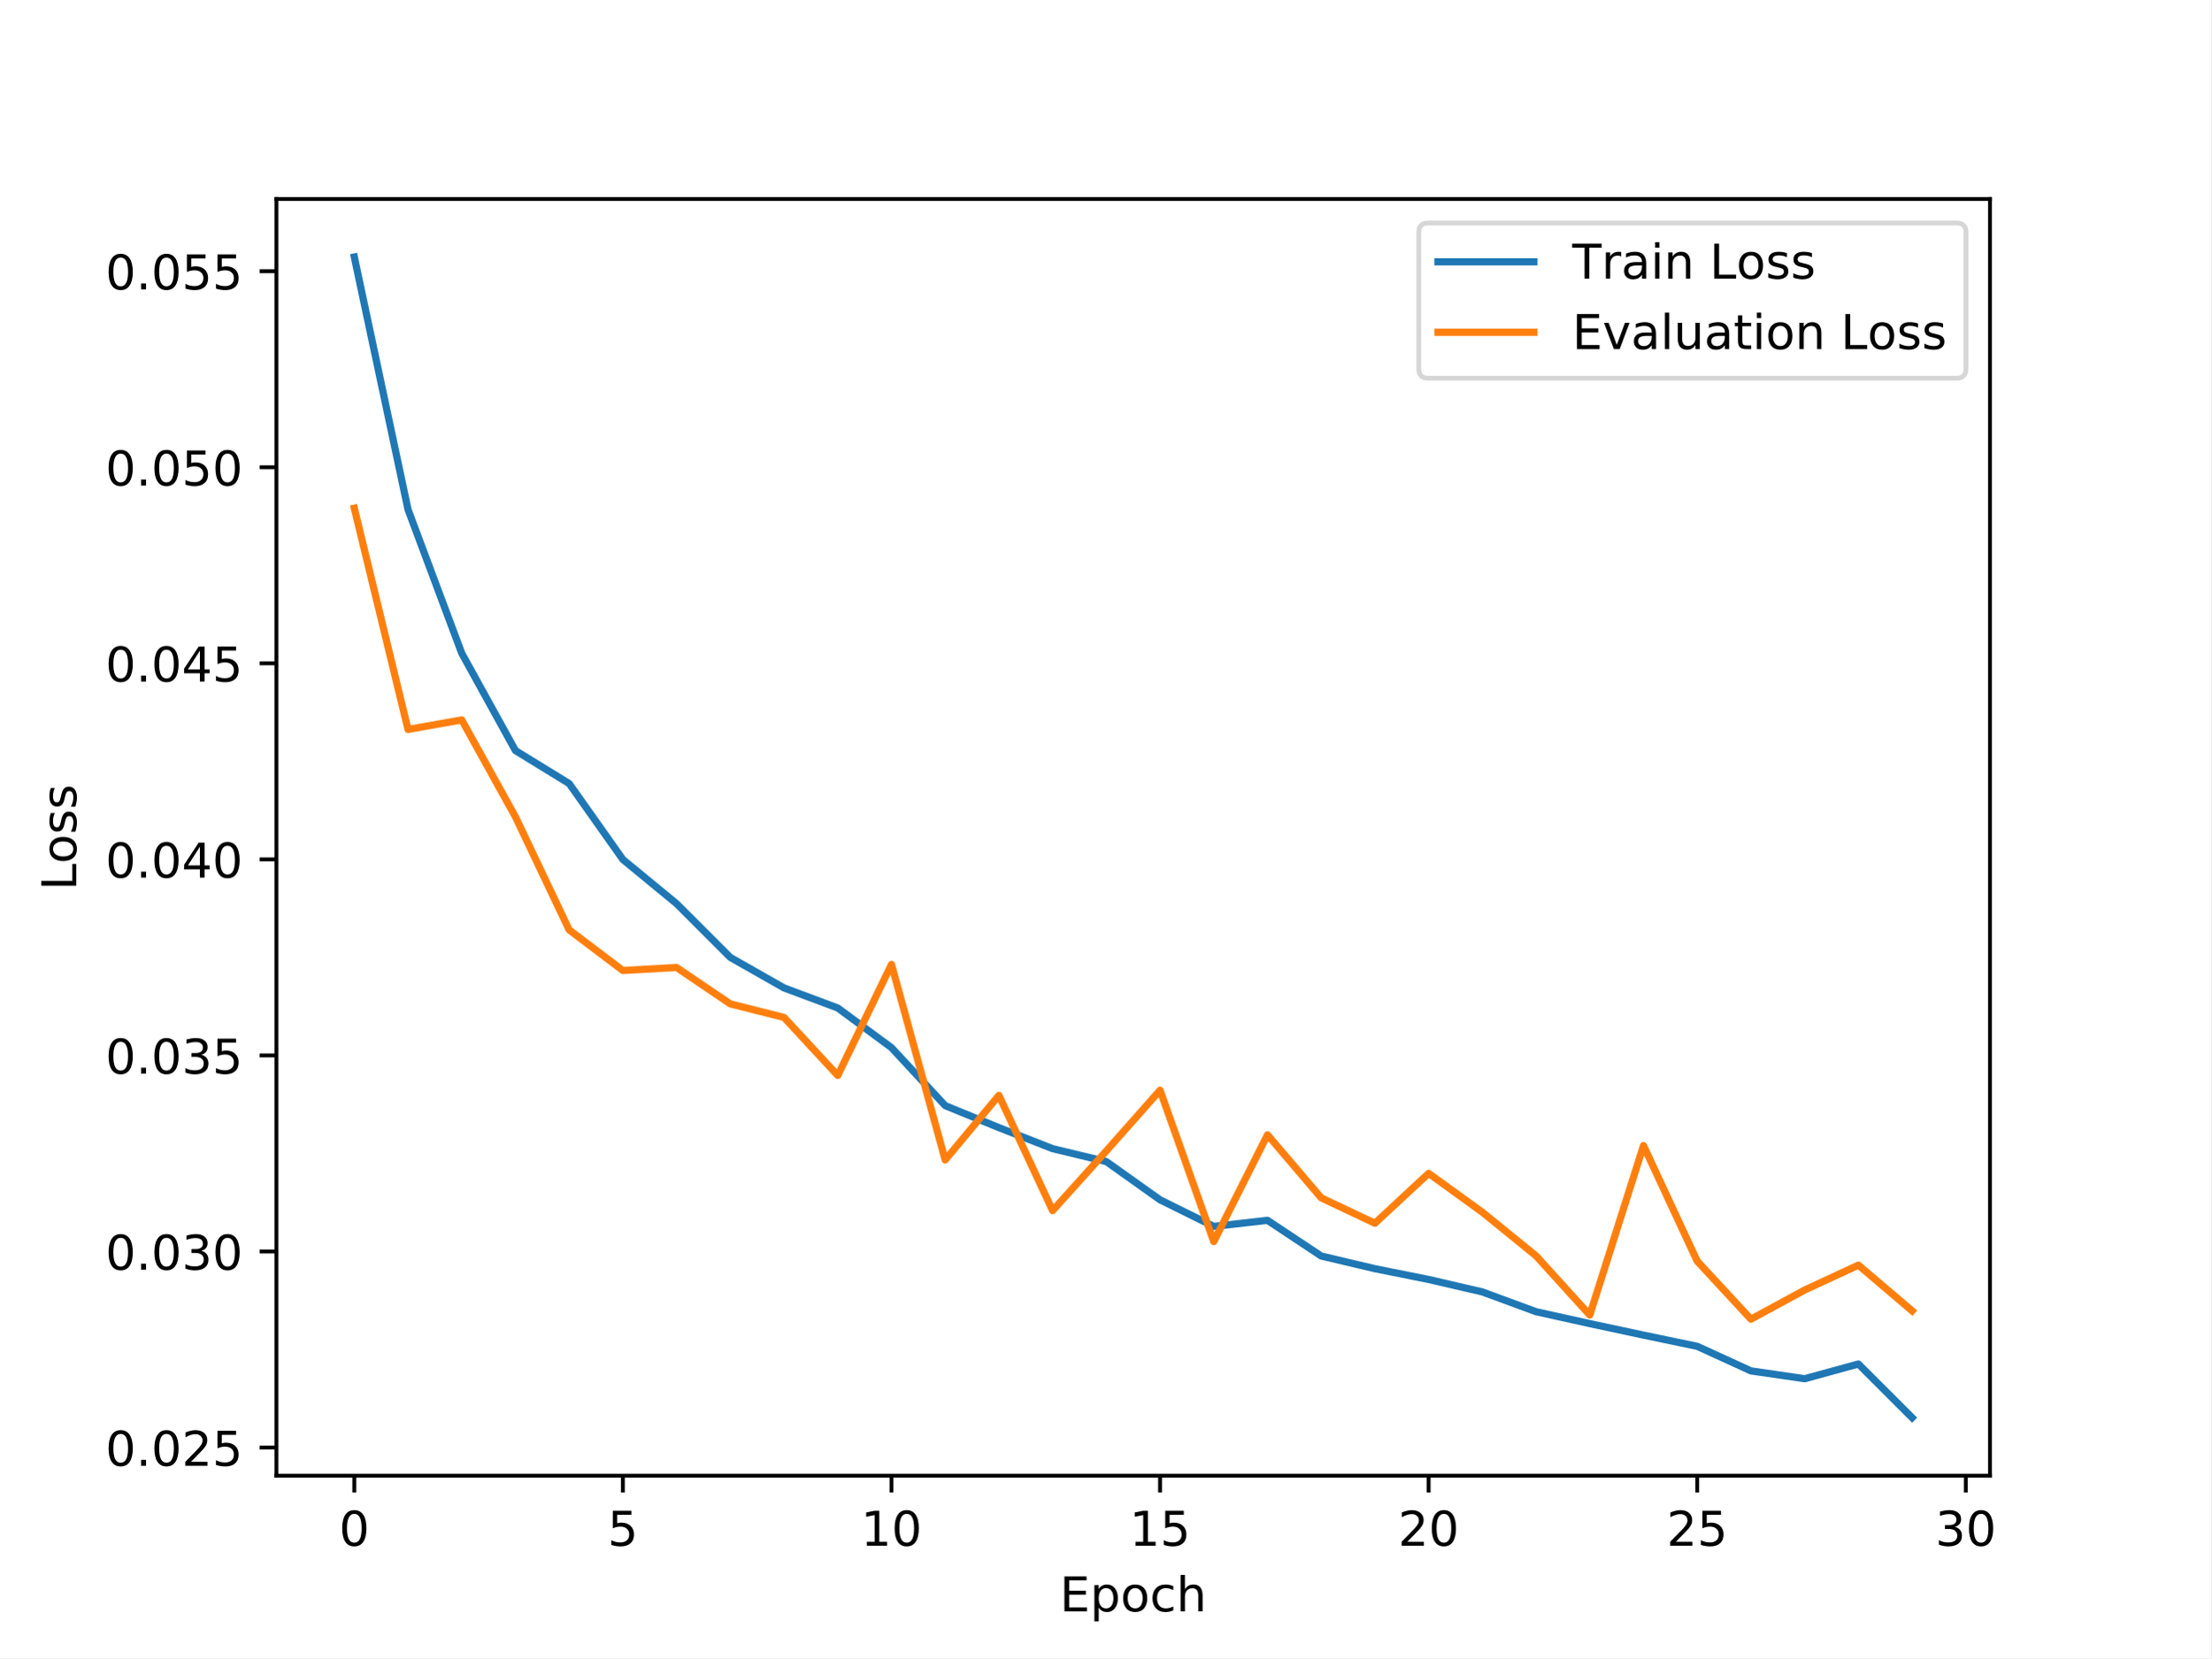
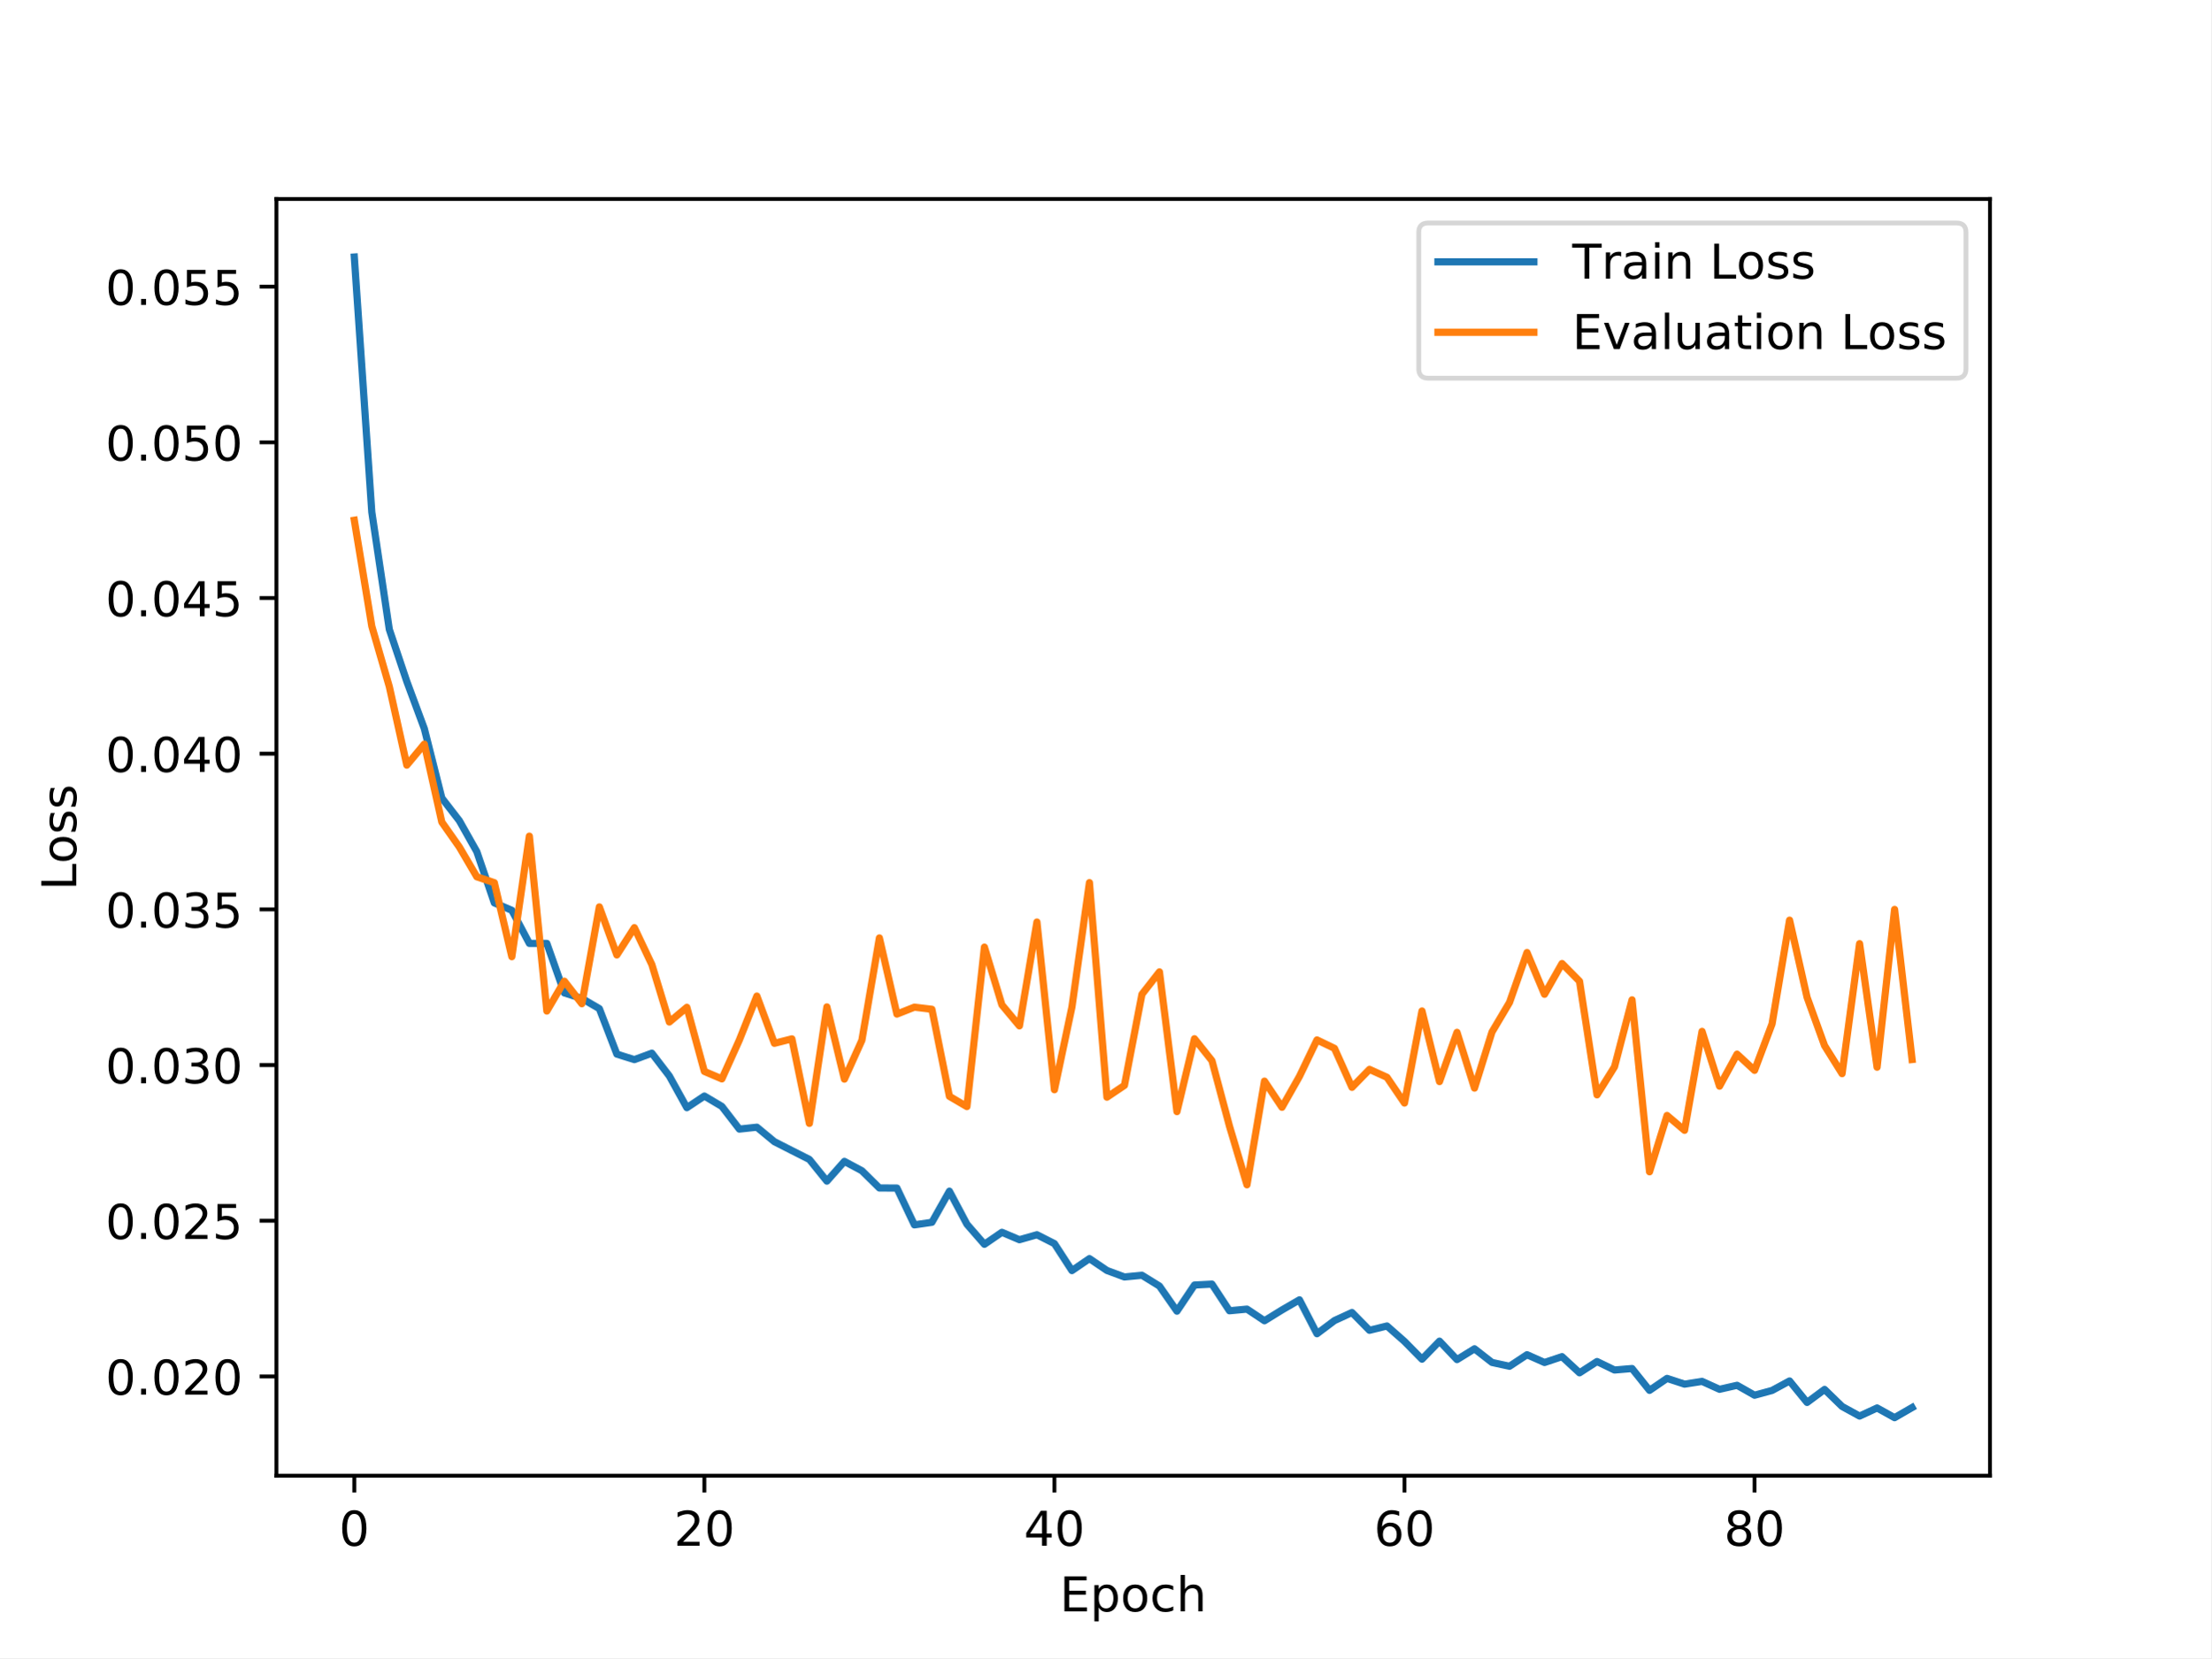
<svg xmlns="http://www.w3.org/2000/svg" xmlns:xlink="http://www.w3.org/1999/xlink" height="345.6pt" version="1.1" viewBox="0 0 460.8 345.6" width="460.8pt">
  <defs>
    <style type="text/css">
*{stroke-linecap:butt;stroke-linejoin:round;}
  </style>
  </defs>
  <g id="figure_1">
    <g id="patch_1">
      <path d="M 0 345.6  L 460.8 345.6  L 460.8 0  L 0 0  z " style="fill:#ffffff;" />
    </g>
    <g id="axes_1">
      <g id="patch_2">
        <path d="M 57.6 307.584  L 414.72 307.584  L 414.72 41.472  L 57.6 41.472  z " style="fill:#ffffff;" />
      </g>
      <g id="matplotlib.axis_1">
        <g id="xtick_1">
          <g id="line2d_1">
            <defs>
-               <path d="M 0 0  L 0 3.5  " id="mc1222eeaa2" style="stroke:#000000;stroke-width:0.8;" />
-             </defs>
-             <g>
-               <use style="stroke:#000000;stroke-width:0.8;" x="73.833" xlink:href="#mc1222eeaa2" y="307.584" />
+               <path d="M 0 0  L 0 3.5  " id="m16151b407e" style="stroke:#000000;stroke-width:0.8;" />
+             </defs>
+             <g>
+               <use style="stroke:#000000;stroke-width:0.8;" x="73.833" xlink:href="#m16151b407e" y="307.584" />
            </g>
          </g>
          <g id="text_1">
            <defs>
              <path d="M 31.781 66.406  Q 24.172 66.406 20.328 58.906  Q 16.5 51.422 16.5 36.375  Q 16.5 21.391 20.328 13.891  Q 24.172 6.391 31.781 6.391  Q 39.453 6.391 43.281 13.891  Q 47.125 21.391 47.125 36.375  Q 47.125 51.422 43.281 58.906  Q 39.453 66.406 31.781 66.406  z M 31.781 74.219  Q 44.047 74.219 50.516 64.516  Q 56.984 54.828 56.984 36.375  Q 56.984 17.969 50.516 8.266  Q 44.047 -1.422 31.781 -1.422  Q 19.531 -1.422 13.062 8.266  Q 6.594 17.969 6.594 36.375  Q 6.594 54.828 13.062 64.516  Q 19.531 74.219 31.781 74.219  z " id="DejaVuSans-48" />
            </defs>
            <g transform="translate(70.65148 322.1824)scale(0.1 -0.1)">
              <use xlink:href="#DejaVuSans-48" />
            </g>
          </g>
        </g>
        <g id="xtick_2">
          <g id="line2d_2">
            <g>
-               <use style="stroke:#000000;stroke-width:0.8;" x="129.808" xlink:href="#mc1222eeaa2" y="307.584" />
+               <use style="stroke:#000000;stroke-width:0.8;" x="146.789" xlink:href="#m16151b407e" y="307.584" />
            </g>
          </g>
          <g id="text_2">
            <defs>
-               <path d="M 10.797 72.906  L 49.516 72.906  L 49.516 64.594  L 19.828 64.594  L 19.828 46.734  Q 21.969 47.469 24.109 47.828  Q 26.266 48.188 28.422 48.188  Q 40.625 48.188 47.75 41.5  Q 54.891 34.812 54.891 23.391  Q 54.891 11.625 47.562 5.094  Q 40.234 -1.422 26.906 -1.422  Q 22.312 -1.422 17.547 -0.641  Q 12.797 0.141 7.719 1.703  L 7.719 11.625  Q 12.109 9.234 16.797 8.062  Q 21.484 6.891 26.703 6.891  Q 35.156 6.891 40.078 11.328  Q 45.016 15.766 45.016 23.391  Q 45.016 31 40.078 35.438  Q 35.156 39.891 26.703 39.891  Q 22.75 39.891 18.812 39.016  Q 14.891 38.141 10.797 36.281  z " id="DejaVuSans-53" />
-             </defs>
-             <g transform="translate(126.6264 322.1824)scale(0.1 -0.1)">
-               <use xlink:href="#DejaVuSans-53" />
+               <path d="M 19.188 8.297  L 53.609 8.297  L 53.609 0  L 7.328 0  L 7.328 8.297  Q 12.938 14.109 22.625 23.891  Q 32.328 33.688 34.812 36.531  Q 39.547 41.844 41.422 45.531  Q 43.312 49.219 43.312 52.781  Q 43.312 58.594 39.234 62.25  Q 35.156 65.922 28.609 65.922  Q 23.969 65.922 18.812 64.312  Q 13.672 62.703 7.812 59.422  L 7.812 69.391  Q 13.766 71.781 18.938 73  Q 24.125 74.219 28.422 74.219  Q 39.75 74.219 46.484 68.547  Q 53.219 62.891 53.219 53.422  Q 53.219 48.922 51.531 44.891  Q 49.859 40.875 45.406 35.406  Q 44.188 33.984 37.641 27.219  Q 31.109 20.453 19.188 8.297  z " id="DejaVuSans-50" />
+             </defs>
+             <g transform="translate(140.4263 322.1824)scale(0.1 -0.1)">
+               <use xlink:href="#DejaVuSans-50" />
+               <use x="63.623" xlink:href="#DejaVuSans-48" />
            </g>
          </g>
        </g>
        <g id="xtick_3">
          <g id="line2d_3">
            <g>
-               <use style="stroke:#000000;stroke-width:0.8;" x="185.783" xlink:href="#mc1222eeaa2" y="307.584" />
+               <use style="stroke:#000000;stroke-width:0.8;" x="219.745" xlink:href="#m16151b407e" y="307.584" />
            </g>
          </g>
          <g id="text_3">
            <defs>
-               <path d="M 12.406 8.297  L 28.516 8.297  L 28.516 63.922  L 10.984 60.406  L 10.984 69.391  L 28.422 72.906  L 38.281 72.906  L 38.281 8.297  L 54.391 8.297  L 54.391 0  L 12.406 0  z " id="DejaVuSans-49" />
-             </defs>
-             <g transform="translate(179.4201 322.1824)scale(0.1 -0.1)">
-               <use xlink:href="#DejaVuSans-49" />
+               <path d="M 37.797 64.312  L 12.891 25.391  L 37.797 25.391  z M 35.203 72.906  L 47.609 72.906  L 47.609 25.391  L 58.016 25.391  L 58.016 17.188  L 47.609 17.188  L 47.609 0  L 37.797 0  L 37.797 17.188  L 4.891 17.188  L 4.891 26.703  z " id="DejaVuSans-52" />
+             </defs>
+             <g transform="translate(213.3824 322.1824)scale(0.1 -0.1)">
+               <use xlink:href="#DejaVuSans-52" />
              <use x="63.623" xlink:href="#DejaVuSans-48" />
            </g>
          </g>
        </g>
        <g id="xtick_4">
          <g id="line2d_4">
            <g>
-               <use style="stroke:#000000;stroke-width:0.8;" x="241.757" xlink:href="#mc1222eeaa2" y="307.584" />
+               <use style="stroke:#000000;stroke-width:0.8;" x="292.701" xlink:href="#m16151b407e" y="307.584" />
            </g>
          </g>
          <g id="text_4">
-             <g transform="translate(235.395 322.1824)scale(0.1 -0.1)">
-               <use xlink:href="#DejaVuSans-49" />
-               <use x="63.623" xlink:href="#DejaVuSans-53" />
+             <defs>
+               <path d="M 33.016 40.375  Q 26.375 40.375 22.484 35.828  Q 18.609 31.297 18.609 23.391  Q 18.609 15.531 22.484 10.953  Q 26.375 6.391 33.016 6.391  Q 39.656 6.391 43.531 10.953  Q 47.406 15.531 47.406 23.391  Q 47.406 31.297 43.531 35.828  Q 39.656 40.375 33.016 40.375  z M 52.594 71.297  L 52.594 62.312  Q 48.875 64.062 45.094 64.984  Q 41.312 65.922 37.594 65.922  Q 27.828 65.922 22.672 59.328  Q 17.531 52.734 16.797 39.406  Q 19.672 43.656 24.016 45.922  Q 28.375 48.188 33.594 48.188  Q 44.578 48.188 50.953 41.516  Q 57.328 34.859 57.328 23.391  Q 57.328 12.156 50.688 5.359  Q 44.047 -1.422 33.016 -1.422  Q 20.359 -1.422 13.672 8.266  Q 6.984 17.969 6.984 36.375  Q 6.984 53.656 15.188 63.938  Q 23.391 74.219 37.203 74.219  Q 40.922 74.219 44.703 73.484  Q 48.484 72.75 52.594 71.297  z " id="DejaVuSans-54" />
+             </defs>
+             <g transform="translate(286.3385 322.1824)scale(0.1 -0.1)">
+               <use xlink:href="#DejaVuSans-54" />
+               <use x="63.623" xlink:href="#DejaVuSans-48" />
            </g>
          </g>
        </g>
        <g id="xtick_5">
          <g id="line2d_5">
            <g>
-               <use style="stroke:#000000;stroke-width:0.8;" x="297.732" xlink:href="#mc1222eeaa2" y="307.584" />
+               <use style="stroke:#000000;stroke-width:0.8;" x="365.657" xlink:href="#m16151b407e" y="307.584" />
            </g>
          </g>
          <g id="text_5">
            <defs>
-               <path d="M 19.188 8.297  L 53.609 8.297  L 53.609 0  L 7.328 0  L 7.328 8.297  Q 12.938 14.109 22.625 23.891  Q 32.328 33.688 34.812 36.531  Q 39.547 41.844 41.422 45.531  Q 43.312 49.219 43.312 52.781  Q 43.312 58.594 39.234 62.25  Q 35.156 65.922 28.609 65.922  Q 23.969 65.922 18.812 64.312  Q 13.672 62.703 7.812 59.422  L 7.812 69.391  Q 13.766 71.781 18.938 73  Q 24.125 74.219 28.422 74.219  Q 39.75 74.219 46.484 68.547  Q 53.219 62.891 53.219 53.422  Q 53.219 48.922 51.531 44.891  Q 49.859 40.875 45.406 35.406  Q 44.188 33.984 37.641 27.219  Q 31.109 20.453 19.188 8.297  z " id="DejaVuSans-50" />
-             </defs>
-             <g transform="translate(291.3699 322.1824)scale(0.1 -0.1)">
-               <use xlink:href="#DejaVuSans-50" />
+               <path d="M 31.781 34.625  Q 24.75 34.625 20.719 30.859  Q 16.703 27.094 16.703 20.516  Q 16.703 13.922 20.719 10.156  Q 24.75 6.391 31.781 6.391  Q 38.812 6.391 42.859 10.172  Q 46.922 13.969 46.922 20.516  Q 46.922 27.094 42.891 30.859  Q 38.875 34.625 31.781 34.625  z M 21.922 38.812  Q 15.578 40.375 12.031 44.719  Q 8.5 49.078 8.5 55.328  Q 8.5 64.062 14.719 69.141  Q 20.953 74.219 31.781 74.219  Q 42.672 74.219 48.875 69.141  Q 55.078 64.062 55.078 55.328  Q 55.078 49.078 51.531 44.719  Q 48 40.375 41.703 38.812  Q 48.828 37.156 52.797 32.312  Q 56.781 27.484 56.781 20.516  Q 56.781 9.906 50.312 4.234  Q 43.844 -1.422 31.781 -1.422  Q 19.734 -1.422 13.25 4.234  Q 6.781 9.906 6.781 20.516  Q 6.781 27.484 10.781 32.312  Q 14.797 37.156 21.922 38.812  z M 18.312 54.391  Q 18.312 48.734 21.844 45.562  Q 25.391 42.391 31.781 42.391  Q 38.141 42.391 41.719 45.562  Q 45.312 48.734 45.312 54.391  Q 45.312 60.062 41.719 63.234  Q 38.141 66.406 31.781 66.406  Q 25.391 66.406 21.844 63.234  Q 18.312 60.062 18.312 54.391  z " id="DejaVuSans-56" />
+             </defs>
+             <g transform="translate(359.2945 322.1824)scale(0.1 -0.1)">
+               <use xlink:href="#DejaVuSans-56" />
              <use x="63.623" xlink:href="#DejaVuSans-48" />
            </g>
          </g>
        </g>
-         <g id="xtick_6">
-           <g id="line2d_6">
-             <g>
-               <use style="stroke:#000000;stroke-width:0.8;" x="353.707" xlink:href="#mc1222eeaa2" y="307.584" />
-             </g>
-           </g>
-           <g id="text_6">
-             <g transform="translate(347.3448 322.1824)scale(0.1 -0.1)">
-               <use xlink:href="#DejaVuSans-50" />
-               <use x="63.623" xlink:href="#DejaVuSans-53" />
-             </g>
-           </g>
-         </g>
-         <g id="xtick_7">
-           <g id="line2d_7">
-             <g>
-               <use style="stroke:#000000;stroke-width:0.8;" x="409.682" xlink:href="#mc1222eeaa2" y="307.584" />
-             </g>
-           </g>
-           <g id="text_7">
-             <defs>
-               <path d="M 40.578 39.312  Q 47.656 37.797 51.625 33  Q 55.609 28.219 55.609 21.188  Q 55.609 10.406 48.188 4.484  Q 40.766 -1.422 27.094 -1.422  Q 22.516 -1.422 17.656 -0.516  Q 12.797 0.391 7.625 2.203  L 7.625 11.719  Q 11.719 9.328 16.594 8.109  Q 21.484 6.891 26.812 6.891  Q 36.078 6.891 40.938 10.547  Q 45.797 14.203 45.797 21.188  Q 45.797 27.641 41.281 31.266  Q 36.766 34.906 28.719 34.906  L 20.219 34.906  L 20.219 43.016  L 29.109 43.016  Q 36.375 43.016 40.234 45.922  Q 44.094 48.828 44.094 54.297  Q 44.094 59.906 40.109 62.906  Q 36.141 65.922 28.719 65.922  Q 24.656 65.922 20.016 65.031  Q 15.375 64.156 9.812 62.312  L 9.812 71.094  Q 15.438 72.656 20.344 73.438  Q 25.25 74.219 29.594 74.219  Q 40.828 74.219 47.359 69.109  Q 53.906 64.016 53.906 55.328  Q 53.906 49.266 50.438 45.094  Q 46.969 40.922 40.578 39.312  z " id="DejaVuSans-51" />
-             </defs>
-             <g transform="translate(403.3198 322.1824)scale(0.1 -0.1)">
-               <use xlink:href="#DejaVuSans-51" />
-               <use x="63.623" xlink:href="#DejaVuSans-48" />
-             </g>
-           </g>
-         </g>
-         <g id="text_8">
+         <g id="text_6">
          <defs>
            <path d="M 9.812 72.906  L 55.906 72.906  L 55.906 64.594  L 19.672 64.594  L 19.672 43.016  L 54.391 43.016  L 54.391 34.719  L 19.672 34.719  L 19.672 8.297  L 56.781 8.297  L 56.781 0  L 9.812 0  z " id="DejaVuSans-69" />
            <path d="M 18.109 8.203  L 18.109 -20.797  L 9.078 -20.797  L 9.078 54.688  L 18.109 54.688  L 18.109 46.391  Q 20.953 51.266 25.266 53.625  Q 29.594 56 35.594 56  Q 45.562 56 51.781 48.094  Q 58.016 40.188 58.016 27.297  Q 58.016 14.406 51.781 6.484  Q 45.562 -1.422 35.594 -1.422  Q 29.594 -1.422 25.266 0.953  Q 20.953 3.328 18.109 8.203  z M 48.688 27.297  Q 48.688 37.203 44.609 42.844  Q 40.531 48.484 33.406 48.484  Q 26.266 48.484 22.188 42.844  Q 18.109 37.203 18.109 27.297  Q 18.109 17.391 22.188 11.75  Q 26.266 6.109 33.406 6.109  Q 40.531 6.109 44.609 11.75  Q 48.688 17.391 48.688 27.297  z " id="DejaVuSans-112" />
            <path d="M 30.609 48.391  Q 23.391 48.391 19.188 42.75  Q 14.984 37.109 14.984 27.297  Q 14.984 17.484 19.156 11.844  Q 23.344 6.203 30.609 6.203  Q 37.797 6.203 41.984 11.859  Q 46.188 17.531 46.188 27.297  Q 46.188 37.016 41.984 42.703  Q 37.797 48.391 30.609 48.391  z M 30.609 56  Q 42.328 56 49.016 48.375  Q 55.719 40.766 55.719 27.297  Q 55.719 13.875 49.016 6.219  Q 42.328 -1.422 30.609 -1.422  Q 18.844 -1.422 12.172 6.219  Q 5.516 13.875 5.516 27.297  Q 5.516 40.766 12.172 48.375  Q 18.844 56 30.609 56  z " id="DejaVuSans-111" />
            <path d="M 48.781 52.594  L 48.781 44.188  Q 44.969 46.297 41.141 47.344  Q 37.312 48.391 33.406 48.391  Q 24.656 48.391 19.812 42.844  Q 14.984 37.312 14.984 27.297  Q 14.984 17.281 19.812 11.734  Q 24.656 6.203 33.406 6.203  Q 37.312 6.203 41.141 7.25  Q 44.969 8.297 48.781 10.406  L 48.781 2.094  Q 45.016 0.344 40.984 -0.531  Q 36.969 -1.422 32.422 -1.422  Q 20.062 -1.422 12.781 6.344  Q 5.516 14.109 5.516 27.297  Q 5.516 40.672 12.859 48.328  Q 20.219 56 33.016 56  Q 37.156 56 41.109 55.141  Q 45.062 54.297 48.781 52.594  z " id="DejaVuSans-99" />
            <path d="M 54.891 33.016  L 54.891 0  L 45.906 0  L 45.906 32.719  Q 45.906 40.484 42.875 44.328  Q 39.844 48.188 33.797 48.188  Q 26.516 48.188 22.312 43.547  Q 18.109 38.922 18.109 30.906  L 18.109 0  L 9.078 0  L 9.078 75.984  L 18.109 75.984  L 18.109 46.188  Q 21.344 51.125 25.703 53.562  Q 30.078 56 35.797 56  Q 45.219 56 50.047 50.172  Q 54.891 44.344 54.891 33.016  z " id="DejaVuSans-104" />
          </defs>
          <g transform="translate(220.8491 335.8606)scale(0.1 -0.1)">
            <use xlink:href="#DejaVuSans-69" />
            <use x="63.184" xlink:href="#DejaVuSans-112" />
            <use x="126.66" xlink:href="#DejaVuSans-111" />
            <use x="187.842" xlink:href="#DejaVuSans-99" />
            <use x="242.822" xlink:href="#DejaVuSans-104" />
          </g>
        </g>
      </g>
      <g id="matplotlib.axis_2">
        <g id="ytick_1">
-           <g id="line2d_8">
-             <defs>
-               <path d="M 0 0  L -3.5 0  " id="m6a588c7369" style="stroke:#000000;stroke-width:0.8;" />
-             </defs>
-             <g>
-               <use style="stroke:#000000;stroke-width:0.8;" x="57.6" xlink:href="#m6a588c7369" y="301.72" />
-             </g>
-           </g>
-           <g id="text_9">
+           <g id="line2d_6">
+             <defs>
+               <path d="M 0 0  L -3.5 0  " id="mf879a5b984" style="stroke:#000000;stroke-width:0.8;" />
+             </defs>
+             <g>
+               <use style="stroke:#000000;stroke-width:0.8;" x="57.6" xlink:href="#mf879a5b984" y="286.896" />
+             </g>
+           </g>
+           <g id="text_7">
            <defs>
              <path d="M 10.688 12.406  L 21 12.406  L 21 0  L 10.688 0  z " id="DejaVuSans-46" />
            </defs>
-             <g transform="translate(21.97188 305.5188)scale(0.1 -0.1)">
+             <g transform="translate(21.97188 290.6949)scale(0.1 -0.1)">
+               <use xlink:href="#DejaVuSans-48" />
+               <use x="63.623" xlink:href="#DejaVuSans-46" />
+               <use x="95.41" xlink:href="#DejaVuSans-48" />
+               <use x="159.033" xlink:href="#DejaVuSans-50" />
+               <use x="222.656" xlink:href="#DejaVuSans-48" />
+             </g>
+           </g>
+         </g>
+         <g id="ytick_2">
+           <g id="line2d_7">
+             <g>
+               <use style="stroke:#000000;stroke-width:0.8;" x="57.6" xlink:href="#mf879a5b984" y="254.445" />
+             </g>
+           </g>
+           <g id="text_8">
+             <defs>
+               <path d="M 10.797 72.906  L 49.516 72.906  L 49.516 64.594  L 19.828 64.594  L 19.828 46.734  Q 21.969 47.469 24.109 47.828  Q 26.266 48.188 28.422 48.188  Q 40.625 48.188 47.75 41.5  Q 54.891 34.812 54.891 23.391  Q 54.891 11.625 47.562 5.094  Q 40.234 -1.422 26.906 -1.422  Q 22.312 -1.422 17.547 -0.641  Q 12.797 0.141 7.719 1.703  L 7.719 11.625  Q 12.109 9.234 16.797 8.062  Q 21.484 6.891 26.703 6.891  Q 35.156 6.891 40.078 11.328  Q 45.016 15.766 45.016 23.391  Q 45.016 31 40.078 35.438  Q 35.156 39.891 26.703 39.891  Q 22.75 39.891 18.812 39.016  Q 14.891 38.141 10.797 36.281  z " id="DejaVuSans-53" />
+             </defs>
+             <g transform="translate(21.97188 258.2444)scale(0.1 -0.1)">
              <use xlink:href="#DejaVuSans-48" />
              <use x="63.623" xlink:href="#DejaVuSans-46" />
              <use x="95.41" xlink:href="#DejaVuSans-48" />
              <use x="159.033" xlink:href="#DejaVuSans-50" />
              <use x="222.656" xlink:href="#DejaVuSans-53" />
            </g>
          </g>
        </g>
-         <g id="ytick_2">
-           <g id="line2d_9">
-             <g>
-               <use style="stroke:#000000;stroke-width:0.8;" x="57.6" xlink:href="#m6a588c7369" y="260.853" />
-             </g>
-           </g>
-           <g id="text_10">
-             <g transform="translate(21.97188 264.6518)scale(0.1 -0.1)">
+         <g id="ytick_3">
+           <g id="line2d_8">
+             <g>
+               <use style="stroke:#000000;stroke-width:0.8;" x="57.6" xlink:href="#mf879a5b984" y="221.995" />
+             </g>
+           </g>
+           <g id="text_9">
+             <defs>
+               <path d="M 40.578 39.312  Q 47.656 37.797 51.625 33  Q 55.609 28.219 55.609 21.188  Q 55.609 10.406 48.188 4.484  Q 40.766 -1.422 27.094 -1.422  Q 22.516 -1.422 17.656 -0.516  Q 12.797 0.391 7.625 2.203  L 7.625 11.719  Q 11.719 9.328 16.594 8.109  Q 21.484 6.891 26.812 6.891  Q 36.078 6.891 40.938 10.547  Q 45.797 14.203 45.797 21.188  Q 45.797 27.641 41.281 31.266  Q 36.766 34.906 28.719 34.906  L 20.219 34.906  L 20.219 43.016  L 29.109 43.016  Q 36.375 43.016 40.234 45.922  Q 44.094 48.828 44.094 54.297  Q 44.094 59.906 40.109 62.906  Q 36.141 65.922 28.719 65.922  Q 24.656 65.922 20.016 65.031  Q 15.375 64.156 9.812 62.312  L 9.812 71.094  Q 15.438 72.656 20.344 73.438  Q 25.25 74.219 29.594 74.219  Q 40.828 74.219 47.359 69.109  Q 53.906 64.016 53.906 55.328  Q 53.906 49.266 50.438 45.094  Q 46.969 40.922 40.578 39.312  z " id="DejaVuSans-51" />
+             </defs>
+             <g transform="translate(21.97188 225.7938)scale(0.1 -0.1)">
              <use xlink:href="#DejaVuSans-48" />
              <use x="63.623" xlink:href="#DejaVuSans-46" />
              <use x="95.41" xlink:href="#DejaVuSans-48" />
              <use x="159.033" xlink:href="#DejaVuSans-51" />
              <use x="222.656" xlink:href="#DejaVuSans-48" />
            </g>
          </g>
        </g>
-         <g id="ytick_3">
-           <g id="line2d_10">
-             <g>
-               <use style="stroke:#000000;stroke-width:0.8;" x="57.6" xlink:href="#m6a588c7369" y="219.986" />
-             </g>
-           </g>
-           <g id="text_11">
-             <g transform="translate(21.97188 223.7849)scale(0.1 -0.1)">
+         <g id="ytick_4">
+           <g id="line2d_9">
+             <g>
+               <use style="stroke:#000000;stroke-width:0.8;" x="57.6" xlink:href="#mf879a5b984" y="189.544" />
+             </g>
+           </g>
+           <g id="text_10">
+             <g transform="translate(21.97188 193.3433)scale(0.1 -0.1)">
              <use xlink:href="#DejaVuSans-48" />
              <use x="63.623" xlink:href="#DejaVuSans-46" />
              <use x="95.41" xlink:href="#DejaVuSans-48" />
              <use x="159.033" xlink:href="#DejaVuSans-51" />
              <use x="222.656" xlink:href="#DejaVuSans-53" />
            </g>
          </g>
        </g>
-         <g id="ytick_4">
-           <g id="line2d_11">
-             <g>
-               <use style="stroke:#000000;stroke-width:0.8;" x="57.6" xlink:href="#m6a588c7369" y="179.119" />
-             </g>
-           </g>
-           <g id="text_12">
-             <defs>
-               <path d="M 37.797 64.312  L 12.891 25.391  L 37.797 25.391  z M 35.203 72.906  L 47.609 72.906  L 47.609 25.391  L 58.016 25.391  L 58.016 17.188  L 47.609 17.188  L 47.609 0  L 37.797 0  L 37.797 17.188  L 4.891 17.188  L 4.891 26.703  z " id="DejaVuSans-52" />
-             </defs>
-             <g transform="translate(21.97188 182.918)scale(0.1 -0.1)">
+         <g id="ytick_5">
+           <g id="line2d_10">
+             <g>
+               <use style="stroke:#000000;stroke-width:0.8;" x="57.6" xlink:href="#mf879a5b984" y="157.094" />
+             </g>
+           </g>
+           <g id="text_11">
+             <g transform="translate(21.97188 160.8928)scale(0.1 -0.1)">
              <use xlink:href="#DejaVuSans-48" />
              <use x="63.623" xlink:href="#DejaVuSans-46" />
              <use x="95.41" xlink:href="#DejaVuSans-48" />
              <use x="159.033" xlink:href="#DejaVuSans-52" />
              <use x="222.656" xlink:href="#DejaVuSans-48" />
            </g>
          </g>
        </g>
-         <g id="ytick_5">
-           <g id="line2d_12">
-             <g>
-               <use style="stroke:#000000;stroke-width:0.8;" x="57.6" xlink:href="#m6a588c7369" y="138.252" />
-             </g>
-           </g>
-           <g id="text_13">
-             <g transform="translate(21.97188 142.0511)scale(0.1 -0.1)">
+         <g id="ytick_6">
+           <g id="line2d_11">
+             <g>
+               <use style="stroke:#000000;stroke-width:0.8;" x="57.6" xlink:href="#mf879a5b984" y="124.643" />
+             </g>
+           </g>
+           <g id="text_12">
+             <g transform="translate(21.97188 128.4423)scale(0.1 -0.1)">
              <use xlink:href="#DejaVuSans-48" />
              <use x="63.623" xlink:href="#DejaVuSans-46" />
              <use x="95.41" xlink:href="#DejaVuSans-48" />
              <use x="159.033" xlink:href="#DejaVuSans-52" />
              <use x="222.656" xlink:href="#DejaVuSans-53" />
            </g>
          </g>
        </g>
-         <g id="ytick_6">
-           <g id="line2d_13">
-             <g>
-               <use style="stroke:#000000;stroke-width:0.8;" x="57.6" xlink:href="#m6a588c7369" y="97.385" />
-             </g>
-           </g>
-           <g id="text_14">
-             <g transform="translate(21.97188 101.1842)scale(0.1 -0.1)">
+         <g id="ytick_7">
+           <g id="line2d_12">
+             <g>
+               <use style="stroke:#000000;stroke-width:0.8;" x="57.6" xlink:href="#mf879a5b984" y="92.193" />
+             </g>
+           </g>
+           <g id="text_13">
+             <g transform="translate(21.97188 95.99182)scale(0.1 -0.1)">
              <use xlink:href="#DejaVuSans-48" />
              <use x="63.623" xlink:href="#DejaVuSans-46" />
              <use x="95.41" xlink:href="#DejaVuSans-48" />
              <use x="159.033" xlink:href="#DejaVuSans-53" />
              <use x="222.656" xlink:href="#DejaVuSans-48" />
            </g>
          </g>
        </g>
-         <g id="ytick_7">
-           <g id="line2d_14">
-             <g>
-               <use style="stroke:#000000;stroke-width:0.8;" x="57.6" xlink:href="#m6a588c7369" y="56.518" />
-             </g>
-           </g>
-           <g id="text_15">
-             <g transform="translate(21.97188 60.31726)scale(0.1 -0.1)">
+         <g id="ytick_8">
+           <g id="line2d_13">
+             <g>
+               <use style="stroke:#000000;stroke-width:0.8;" x="57.6" xlink:href="#mf879a5b984" y="59.742" />
+             </g>
+           </g>
+           <g id="text_14">
+             <g transform="translate(21.97188 63.54132)scale(0.1 -0.1)">
              <use xlink:href="#DejaVuSans-48" />
              <use x="63.623" xlink:href="#DejaVuSans-46" />
              <use x="95.41" xlink:href="#DejaVuSans-48" />
              <use x="159.033" xlink:href="#DejaVuSans-53" />
              <use x="222.656" xlink:href="#DejaVuSans-53" />
            </g>
          </g>
        </g>
-         <g id="text_16">
+         <g id="text_15">
          <defs>
            <path d="M 9.812 72.906  L 19.672 72.906  L 19.672 8.297  L 55.172 8.297  L 55.172 0  L 9.812 0  z " id="DejaVuSans-76" />
            <path d="M 44.281 53.078  L 44.281 44.578  Q 40.484 46.531 36.375 47.5  Q 32.281 48.484 27.875 48.484  Q 21.188 48.484 17.844 46.438  Q 14.5 44.391 14.5 40.281  Q 14.5 37.156 16.891 35.375  Q 19.281 33.594 26.516 31.984  L 29.594 31.297  Q 39.156 29.25 43.188 25.516  Q 47.219 21.781 47.219 15.094  Q 47.219 7.469 41.188 3.016  Q 35.156 -1.422 24.609 -1.422  Q 20.219 -1.422 15.453 -0.562  Q 10.688 0.297 5.422 2  L 5.422 11.281  Q 10.406 8.688 15.234 7.391  Q 20.062 6.109 24.812 6.109  Q 31.156 6.109 34.562 8.281  Q 37.984 10.453 37.984 14.406  Q 37.984 18.062 35.516 20.016  Q 33.062 21.969 24.703 23.781  L 21.578 24.516  Q 13.234 26.266 9.516 29.906  Q 5.812 33.547 5.812 39.891  Q 5.812 47.609 11.281 51.797  Q 16.75 56 26.812 56  Q 31.781 56 36.172 55.266  Q 40.578 54.547 44.281 53.078  z " id="DejaVuSans-115" />
          </defs>
          <g transform="translate(15.89219 185.5819)rotate(-90)scale(0.1 -0.1)">
            <use xlink:href="#DejaVuSans-76" />
            <use x="55.697" xlink:href="#DejaVuSans-111" />
            <use x="116.879" xlink:href="#DejaVuSans-115" />
            <use x="168.979" xlink:href="#DejaVuSans-115" />
          </g>
        </g>
      </g>
+       <g id="line2d_14">
+         <path clip-path="url(#p8070d10a44)" d="M 73.833 53.568  L 77.481 106.742  L 81.128 131.184  L 84.776 142.041  L 88.424 151.874  L 92.072 166.33  L 95.72 171.052  L 99.367 177.52  L 103.015 188.189  L 106.663 189.733  L 110.311 196.628  L 113.959 196.638  L 117.606 206.957  L 121.254 208.103  L 124.902 210.236  L 128.55 219.713  L 132.198 220.858  L 135.845 219.518  L 139.493 224.277  L 143.141 230.88  L 146.789 228.45  L 150.437 230.612  L 154.084 235.341  L 157.732 234.945  L 161.38 237.966  L 165.028 239.823  L 168.676 241.663  L 172.323 246.187  L 175.971 242.069  L 179.619 244.021  L 183.267 247.615  L 186.915 247.629  L 190.562 255.303  L 194.21 254.769  L 197.858 248.287  L 201.506 255.164  L 205.154 259.352  L 208.801 256.848  L 212.449 258.401  L 216.097 257.361  L 219.745 259.209  L 223.393 264.834  L 227.04 262.336  L 230.688 264.807  L 234.336 266.164  L 237.984 265.806  L 241.632 268.058  L 245.28 273.291  L 248.927 267.844  L 252.575 267.651  L 256.223 273.206  L 259.871 272.86  L 263.519 275.294  L 267.166 273.039  L 270.814 270.927  L 274.462 277.993  L 278.11 275.252  L 281.758 273.571  L 285.405 277.282  L 289.053 276.376  L 292.701 279.596  L 296.349 283.3  L 299.997 279.539  L 303.644 283.388  L 307.292 281.134  L 310.94 283.979  L 314.588 284.776  L 318.236 282.366  L 321.883 283.991  L 325.531 282.77  L 329.179 286.141  L 332.827 283.788  L 336.475 285.558  L 340.122 285.246  L 343.77 289.799  L 347.418 287.302  L 351.066 288.502  L 354.714 287.927  L 358.361 289.579  L 362.009 288.74  L 365.657 290.81  L 369.305 289.815  L 372.953 287.837  L 376.6 292.313  L 380.248 289.603  L 383.896 293.152  L 387.544 295.156  L 391.192 293.464  L 394.839 295.488  L 398.487 293.38  " style="fill:none;stroke:#1f77b4;stroke-linecap:square;stroke-width:1.5;" />
+       </g>
      <g id="line2d_15">
-         <path clip-path="url(#p809cab7e8e)" d="M 73.833 53.568  L 85.028 106.201  L 96.223 136.159  L 107.418 156.444  L 118.613 163.319  L 129.808 179.146  L 141.003 188.356  L 152.198 199.555  L 163.393 205.914  L 174.588 210.099  L 185.783 218.362  L 196.978 230.45  L 208.173 235.035  L 219.368 239.421  L 230.563 242.112  L 241.757 250.083  L 252.952 255.62  L 264.147 254.359  L 275.342 261.795  L 286.537 264.442  L 297.732 266.684  L 308.927 269.282  L 320.122 273.405  L 331.317 275.885  L 342.512 278.284  L 353.707 280.619  L 364.902 285.739  L 376.097 287.371  L 387.292 284.303  L 398.487 295.488  " style="fill:none;stroke:#1f77b4;stroke-linecap:square;stroke-width:1.5;" />
-       </g>
-       <g id="line2d_16">
-         <path clip-path="url(#p809cab7e8e)" d="M 73.833 105.924  L 85.028 152.04  L 96.223 150.051  L 107.418 170.259  L 118.613 193.818  L 129.808 202.284  L 141.003 201.658  L 152.198 209.245  L 163.393 212.066  L 174.588 224.16  L 185.783 201.011  L 196.978 241.77  L 208.173 228.315  L 219.368 252.329  L 230.563 239.889  L 241.757 227.241  L 252.952 258.783  L 264.147 236.528  L 275.342 249.669  L 286.537 254.965  L 297.732 244.567  L 308.927 252.664  L 320.122 261.759  L 331.317 274.097  L 342.512 238.779  L 353.707 262.866  L 364.902 274.957  L 376.097 268.886  L 387.292 263.694  L 398.487 273.213  " style="fill:none;stroke:#ff7f0e;stroke-linecap:square;stroke-width:1.5;" />
+         <path clip-path="url(#p8070d10a44)" d="M 73.833 108.434  L 77.481 130.527  L 81.128 143.109  L 84.776 159.476  L 88.424 155.09  L 92.072 171.348  L 95.72 176.538  L 99.367 182.753  L 103.015 183.975  L 106.663 199.404  L 110.311 174.279  L 113.959 210.73  L 117.606 204.508  L 121.254 209.207  L 124.902 189.029  L 128.55 199.046  L 132.198 193.355  L 135.845 201.055  L 139.493 213.02  L 143.141 209.962  L 146.789 223.317  L 150.437 224.875  L 154.084 216.764  L 157.732 207.611  L 161.38 217.457  L 165.028 216.534  L 168.676 234.156  L 172.323 209.873  L 175.971 224.925  L 179.619 216.822  L 183.267 195.497  L 186.915 211.366  L 190.562 209.93  L 194.21 210.368  L 197.858 228.512  L 201.506 230.65  L 205.154 197.411  L 208.801 209.45  L 212.449 213.823  L 216.097 192.181  L 219.745 227.139  L 223.393 209.892  L 227.04 183.968  L 230.688 228.689  L 234.336 226.23  L 237.984 207.238  L 241.632 202.57  L 245.28 231.696  L 248.927 216.51  L 252.575 221.082  L 256.223 234.712  L 259.871 246.954  L 263.519 225.342  L 267.166 230.798  L 270.814 224.353  L 274.462 216.754  L 278.11 218.509  L 281.758 226.636  L 285.405 222.892  L 289.053 224.546  L 292.701 229.91  L 296.349 210.72  L 299.997 225.435  L 303.644 215.174  L 307.292 226.796  L 310.94 215.104  L 314.588 208.948  L 318.236 198.54  L 321.883 207.243  L 325.531 200.828  L 329.179 204.524  L 332.827 228.201  L 336.475 222.35  L 340.122 208.404  L 343.77 244.238  L 347.418 232.501  L 351.066 235.599  L 354.714 214.974  L 358.361 226.394  L 362.009 219.723  L 365.657 223.099  L 369.305 213.411  L 372.953 191.789  L 376.6 207.865  L 380.248 217.941  L 383.896 223.782  L 387.544 196.692  L 391.192 222.442  L 394.839 189.55  L 398.487 220.838  " style="fill:none;stroke:#ff7f0e;stroke-linecap:square;stroke-width:1.5;" />
      </g>
      <g id="patch_3">
        <path d="M 57.6 307.584  L 57.6 41.472  " style="fill:none;stroke:#000000;stroke-linecap:square;stroke-linejoin:miter;stroke-width:0.8;" />
      </g>
      <g id="patch_4">
        <path d="M 414.72 307.584  L 414.72 41.472  " style="fill:none;stroke:#000000;stroke-linecap:square;stroke-linejoin:miter;stroke-width:0.8;" />
      </g>
      <g id="patch_5">
        <path d="M 57.6 307.584  L 414.72 307.584  " style="fill:none;stroke:#000000;stroke-linecap:square;stroke-linejoin:miter;stroke-width:0.8;" />
      </g>
      <g id="patch_6">
        <path d="M 57.6 41.472  L 414.72 41.472  " style="fill:none;stroke:#000000;stroke-linecap:square;stroke-linejoin:miter;stroke-width:0.8;" />
      </g>
      <g id="legend_1">
        <g id="patch_7">
          <path d="M 297.67 78.828  L 407.72 78.828  Q 409.72 78.828 409.72 76.828  L 409.72 48.472  Q 409.72 46.472 407.72 46.472  L 297.67 46.472  Q 295.67 46.472 295.67 48.472  L 295.67 76.828  Q 295.67 78.828 297.67 78.828  z " style="fill:#ffffff;opacity:0.8;stroke:#cccccc;stroke-linejoin:miter;" />
        </g>
-         <g id="line2d_17">
+         <g id="line2d_16">
          <path d="M 299.67 54.57  L 319.67 54.57  " style="fill:none;stroke:#1f77b4;stroke-linecap:square;stroke-width:1.5;" />
        </g>
-         <g id="line2d_18" />
-         <g id="text_17">
+         <g id="line2d_17" />
+         <g id="text_16">
          <defs>
            <path d="M -0.297 72.906  L 61.375 72.906  L 61.375 64.594  L 35.5 64.594  L 35.5 0  L 25.594 0  L 25.594 64.594  L -0.297 64.594  z " id="DejaVuSans-84" />
            <path d="M 41.109 46.297  Q 39.594 47.172 37.812 47.578  Q 36.031 48 33.891 48  Q 26.266 48 22.188 43.047  Q 18.109 38.094 18.109 28.812  L 18.109 0  L 9.078 0  L 9.078 54.688  L 18.109 54.688  L 18.109 46.188  Q 20.953 51.172 25.484 53.578  Q 30.031 56 36.531 56  Q 37.453 56 38.578 55.875  Q 39.703 55.766 41.062 55.516  z " id="DejaVuSans-114" />
            <path d="M 34.281 27.484  Q 23.391 27.484 19.188 25  Q 14.984 22.516 14.984 16.5  Q 14.984 11.719 18.141 8.906  Q 21.297 6.109 26.703 6.109  Q 34.188 6.109 38.703 11.406  Q 43.219 16.703 43.219 25.484  L 43.219 27.484  z M 52.203 31.203  L 52.203 0  L 43.219 0  L 43.219 8.297  Q 40.141 3.328 35.547 0.953  Q 30.953 -1.422 24.312 -1.422  Q 15.922 -1.422 10.953 3.297  Q 6 8.016 6 15.922  Q 6 25.141 12.172 29.828  Q 18.359 34.516 30.609 34.516  L 43.219 34.516  L 43.219 35.406  Q 43.219 41.609 39.141 45  Q 35.062 48.391 27.688 48.391  Q 23 48.391 18.547 47.266  Q 14.109 46.141 10.016 43.891  L 10.016 52.203  Q 14.938 54.109 19.578 55.047  Q 24.219 56 28.609 56  Q 40.484 56 46.344 49.844  Q 52.203 43.703 52.203 31.203  z " id="DejaVuSans-97" />
            <path d="M 9.422 54.688  L 18.406 54.688  L 18.406 0  L 9.422 0  z M 9.422 75.984  L 18.406 75.984  L 18.406 64.594  L 9.422 64.594  z " id="DejaVuSans-105" />
            <path d="M 54.891 33.016  L 54.891 0  L 45.906 0  L 45.906 32.719  Q 45.906 40.484 42.875 44.328  Q 39.844 48.188 33.797 48.188  Q 26.516 48.188 22.312 43.547  Q 18.109 38.922 18.109 30.906  L 18.109 0  L 9.078 0  L 9.078 54.688  L 18.109 54.688  L 18.109 46.188  Q 21.344 51.125 25.703 53.562  Q 30.078 56 35.797 56  Q 45.219 56 50.047 50.172  Q 54.891 44.344 54.891 33.016  z " id="DejaVuSans-110" />
            <path id="DejaVuSans-32" />
          </defs>
          <g transform="translate(327.67 58.07044)scale(0.1 -0.1)">
            <use xlink:href="#DejaVuSans-84" />
            <use x="60.865" xlink:href="#DejaVuSans-114" />
            <use x="101.979" xlink:href="#DejaVuSans-97" />
            <use x="163.258" xlink:href="#DejaVuSans-105" />
            <use x="191.041" xlink:href="#DejaVuSans-110" />
            <use x="254.42" xlink:href="#DejaVuSans-32" />
            <use x="286.207" xlink:href="#DejaVuSans-76" />
            <use x="341.904" xlink:href="#DejaVuSans-111" />
            <use x="403.086" xlink:href="#DejaVuSans-115" />
            <use x="455.186" xlink:href="#DejaVuSans-115" />
          </g>
        </g>
-         <g id="line2d_19">
+         <g id="line2d_18">
          <path d="M 299.67 69.249  L 319.67 69.249  " style="fill:none;stroke:#ff7f0e;stroke-linecap:square;stroke-width:1.5;" />
        </g>
-         <g id="line2d_20" />
-         <g id="text_18">
+         <g id="line2d_19" />
+         <g id="text_17">
          <defs>
            <path d="M 2.984 54.688  L 12.5 54.688  L 29.594 8.797  L 46.688 54.688  L 56.203 54.688  L 35.688 0  L 23.484 0  z " id="DejaVuSans-118" />
            <path d="M 9.422 75.984  L 18.406 75.984  L 18.406 0  L 9.422 0  z " id="DejaVuSans-108" />
            <path d="M 8.5 21.578  L 8.5 54.688  L 17.484 54.688  L 17.484 21.922  Q 17.484 14.156 20.5 10.266  Q 23.531 6.391 29.594 6.391  Q 36.859 6.391 41.078 11.031  Q 45.312 15.672 45.312 23.688  L 45.312 54.688  L 54.297 54.688  L 54.297 0  L 45.312 0  L 45.312 8.406  Q 42.047 3.422 37.719 1  Q 33.406 -1.422 27.688 -1.422  Q 18.266 -1.422 13.375 4.438  Q 8.5 10.297 8.5 21.578  z M 31.109 56  z " id="DejaVuSans-117" />
            <path d="M 18.312 70.219  L 18.312 54.688  L 36.812 54.688  L 36.812 47.703  L 18.312 47.703  L 18.312 18.016  Q 18.312 11.328 20.141 9.422  Q 21.969 7.516 27.594 7.516  L 36.812 7.516  L 36.812 0  L 27.594 0  Q 17.188 0 13.234 3.875  Q 9.281 7.766 9.281 18.016  L 9.281 47.703  L 2.688 47.703  L 2.688 54.688  L 9.281 54.688  L 9.281 70.219  z " id="DejaVuSans-116" />
          </defs>
          <g transform="translate(327.67 72.74856)scale(0.1 -0.1)">
            <use xlink:href="#DejaVuSans-69" />
            <use x="63.184" xlink:href="#DejaVuSans-118" />
            <use x="122.363" xlink:href="#DejaVuSans-97" />
            <use x="183.643" xlink:href="#DejaVuSans-108" />
            <use x="211.426" xlink:href="#DejaVuSans-117" />
            <use x="274.805" xlink:href="#DejaVuSans-97" />
            <use x="336.084" xlink:href="#DejaVuSans-116" />
            <use x="375.293" xlink:href="#DejaVuSans-105" />
            <use x="403.076" xlink:href="#DejaVuSans-111" />
            <use x="464.258" xlink:href="#DejaVuSans-110" />
            <use x="527.637" xlink:href="#DejaVuSans-32" />
            <use x="559.424" xlink:href="#DejaVuSans-76" />
            <use x="615.121" xlink:href="#DejaVuSans-111" />
            <use x="676.303" xlink:href="#DejaVuSans-115" />
            <use x="728.402" xlink:href="#DejaVuSans-115" />
          </g>
        </g>
      </g>
    </g>
  </g>
  <defs>
-     <clipPath id="p809cab7e8e">
+     <clipPath id="p8070d10a44">
      <rect height="266.112" width="357.12" x="57.6" y="41.472" />
    </clipPath>
  </defs>
</svg>
